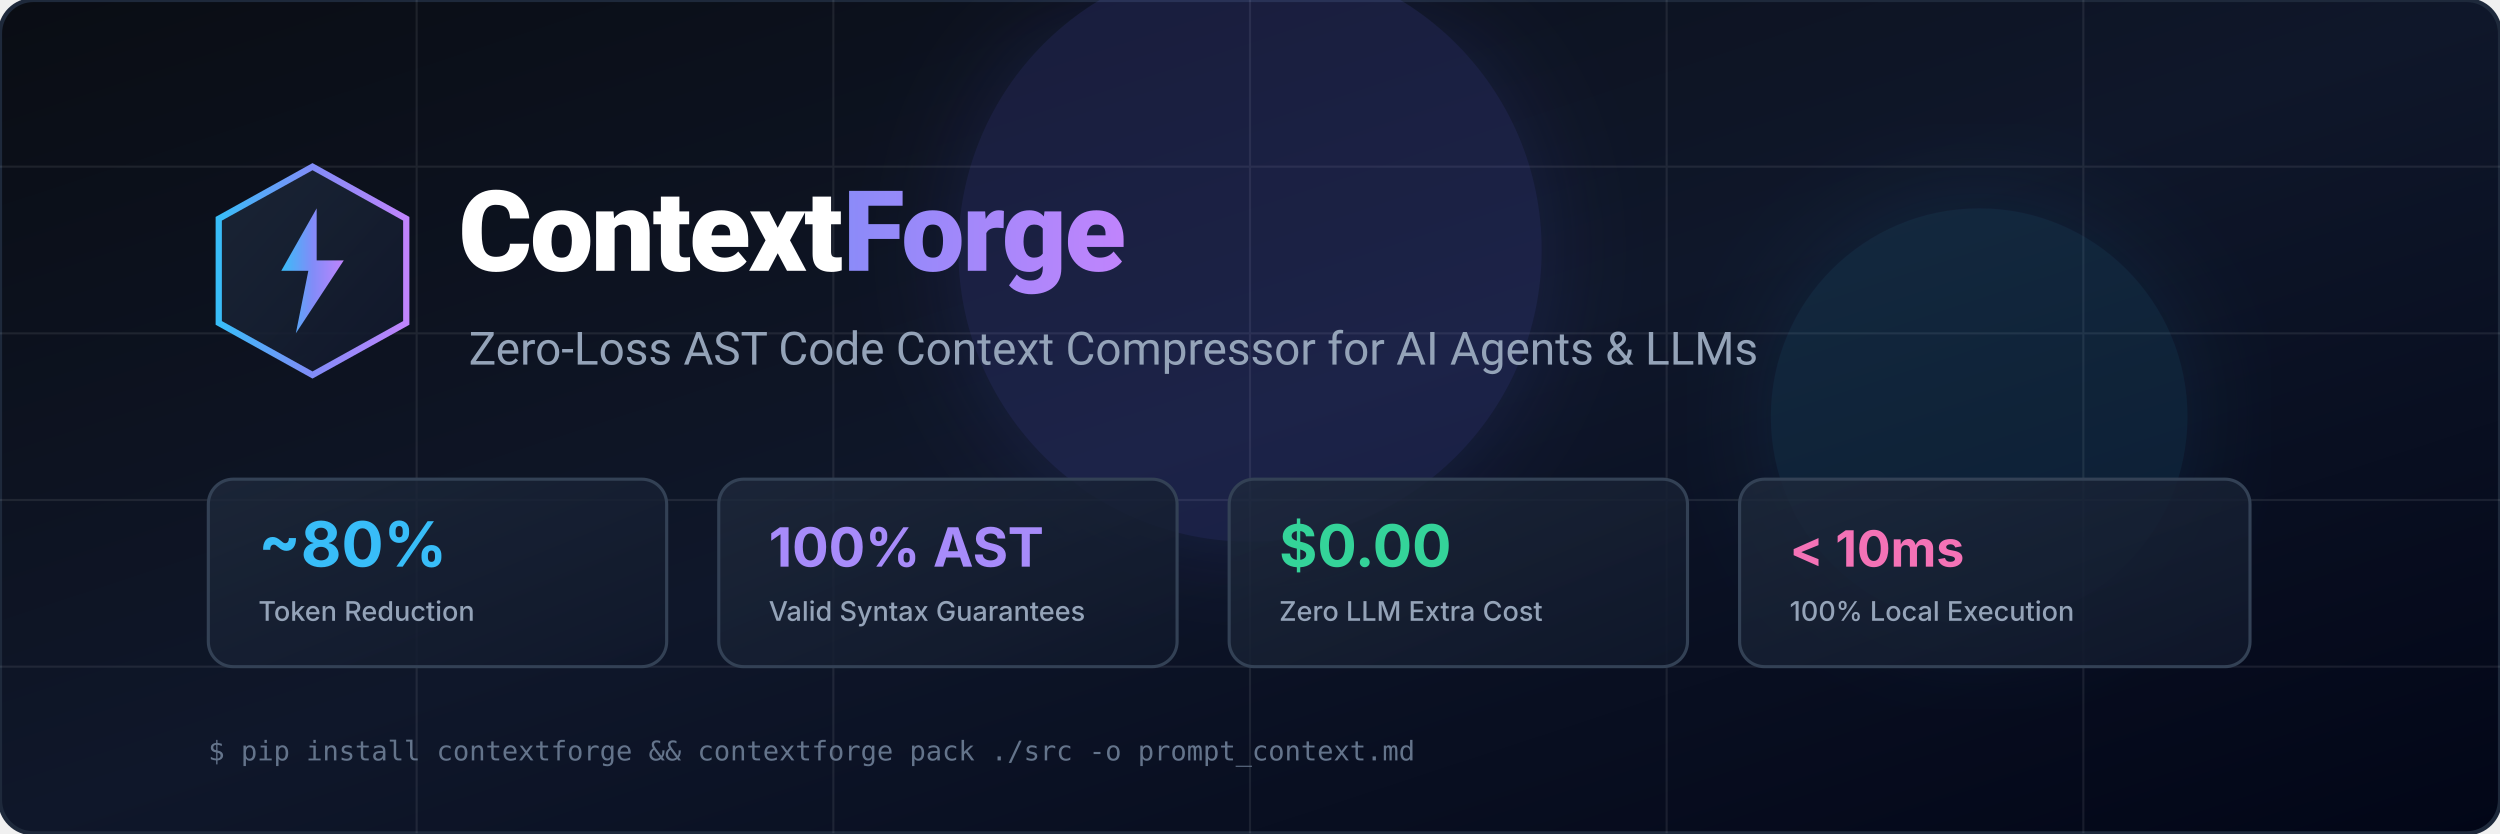
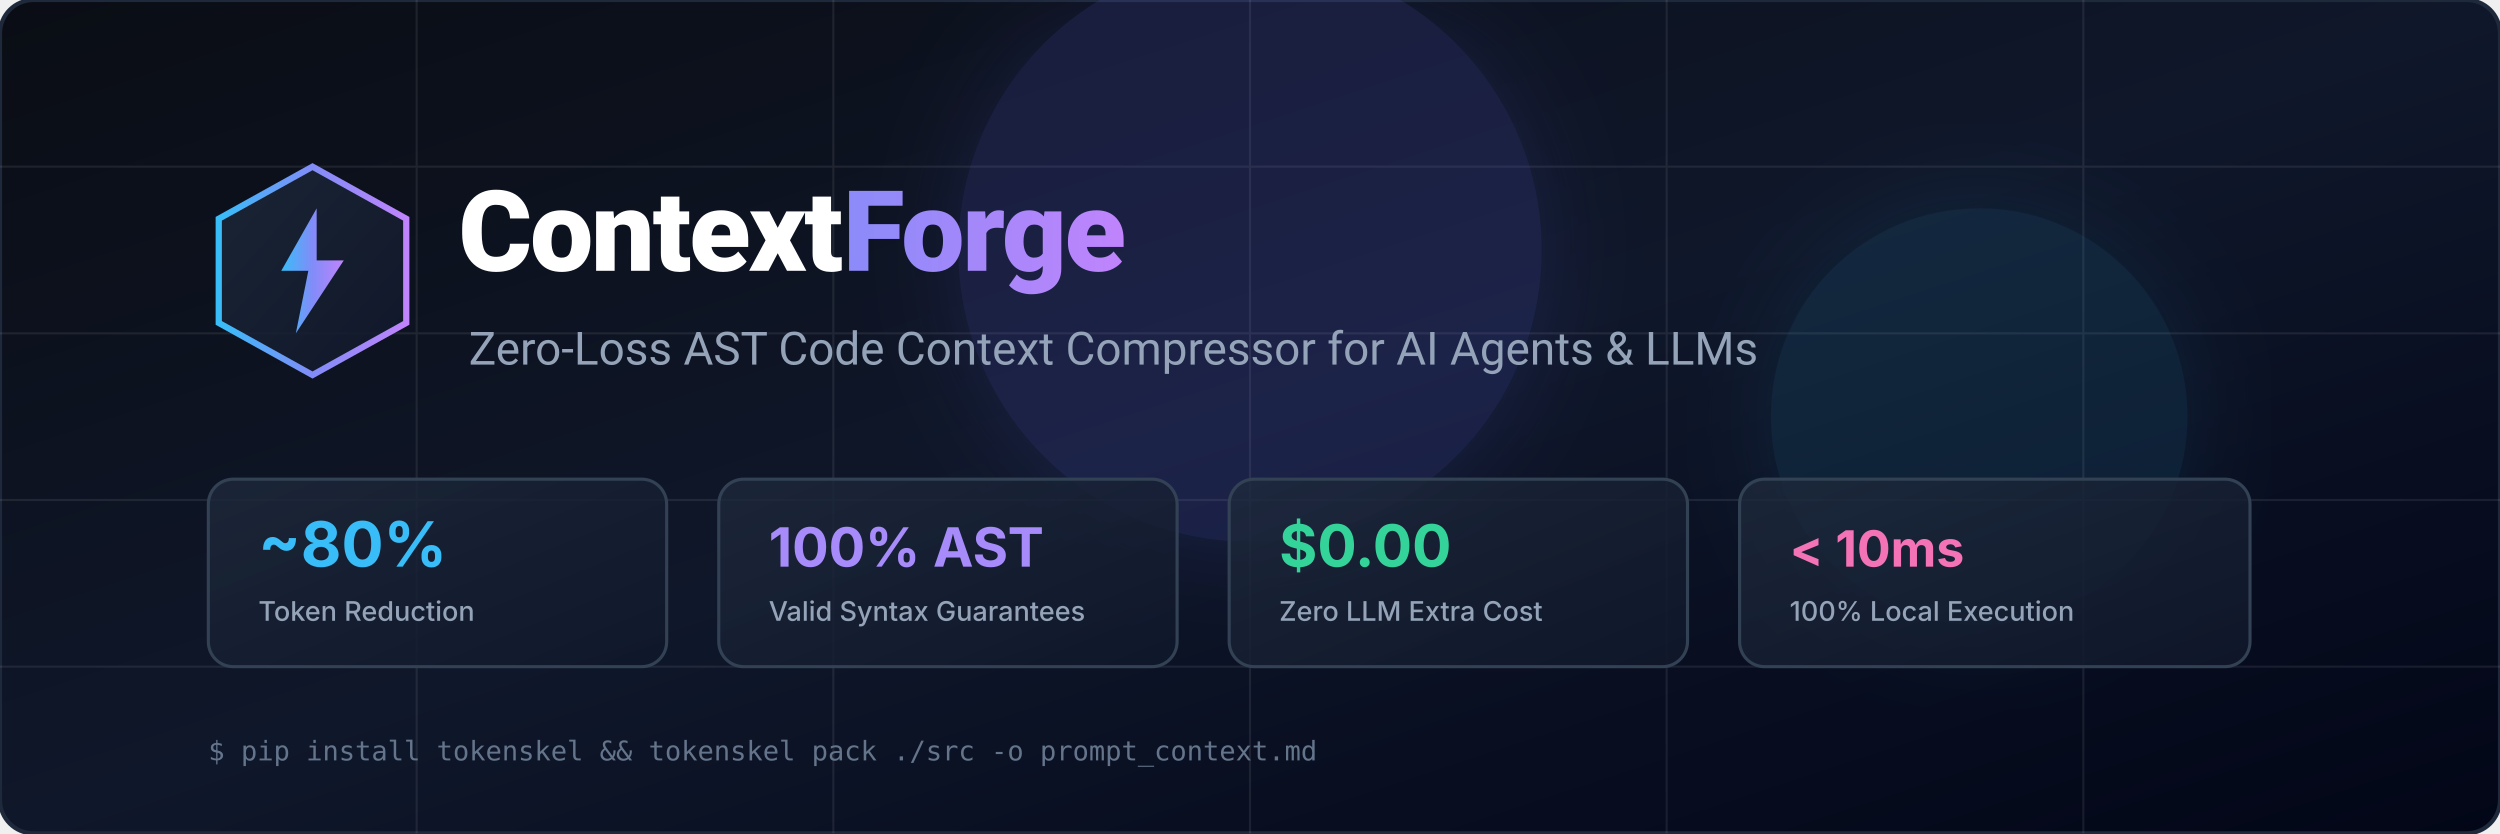
<svg xmlns="http://www.w3.org/2000/svg" viewBox="0 0 1200 400" width="100%" height="100%">
  <defs>
    <linearGradient id="bg-grad" x1="0%" y1="0%" x2="100%" y2="100%">
      <stop offset="0%" stop-color="#0a0d14" />
      <stop offset="50%" stop-color="#0f172a" />
      <stop offset="100%" stop-color="#020617" />
    </linearGradient>
    <linearGradient id="glow-grad" x1="0%" y1="0%" x2="100%" y2="0%">
      <stop offset="0%" stop-color="#38bdf8" />
      <stop offset="50%" stop-color="#818cf8" />
      <stop offset="100%" stop-color="#c084fc" />
    </linearGradient>
    <linearGradient id="accent-box" x1="0%" y1="0%" x2="100%" y2="100%">
      <stop offset="0%" stop-color="#1e293b" stop-opacity="0.8" />
      <stop offset="100%" stop-color="#0f172a" stop-opacity="0.9" />
    </linearGradient>
    <filter id="glow" x="-20%" y="-20%" width="140%" height="140%">
      <feGaussianBlur stdDeviation="25" result="blur" />
      <feComposite in="SourceGraphic" in2="blur" operator="over" />
    </filter>
  </defs>
  <rect width="1200" height="400" rx="16" fill="url(#bg-grad)" stroke="#1e293b" stroke-width="2" />
  <g opacity="0.08" stroke="#ffffff" stroke-width="1">
    <line x1="0" y1="80" x2="1200" y2="80" />
    <line x1="0" y1="160" x2="1200" y2="160" />
    <line x1="0" y1="240" x2="1200" y2="240" />
    <line x1="0" y1="320" x2="1200" y2="320" />
    <line x1="200" y1="0" x2="200" y2="400" />
    <line x1="400" y1="0" x2="400" y2="400" />
    <line x1="600" y1="0" x2="600" y2="400" />
    <line x1="800" y1="0" x2="800" y2="400" />
    <line x1="1000" y1="0" x2="1000" y2="400" />
  </g>
  <circle cx="600" cy="120" r="140" fill="#6366f1" opacity="0.15" filter="url(#glow)" />
  <circle cx="950" cy="200" r="100" fill="#38bdf8" opacity="0.10" filter="url(#glow)" />
  <g transform="translate(100, 75)">
    <polygon points="50,5 95,30 95,80 50,105 5,80 5,30" fill="url(#accent-box)" stroke="url(#glow-grad)" stroke-width="3" />
    <path d="M52 25 L35 55 L48 55 L42 85 L65 50 L52 50 Z" fill="url(#glow-grad)" />
  </g>
  <text x="220" y="130" font-family="-apple-system, BlinkMacSystemFont, 'Segoe UI', Roboto, Helvetica, Arial, sans-serif" font-size="54" font-weight="800" fill="#ffffff" letter-spacing="-1">
    Context<tspan fill="url(#glow-grad)">Forge</tspan>
  </text>
  <text x="225" y="175" font-family="-apple-system, BlinkMacSystemFont, 'Segoe UI', Roboto, Helvetica, Arial, sans-serif" font-size="22" font-weight="400" fill="#94a3b8">
    Zero-Loss AST Code Context Compressor for AI Agents &amp; LLMs
  </text>
  <g transform="translate(100, 230)">
    <rect x="0" y="0" width="220" height="90" rx="12" fill="url(#accent-box)" stroke="#334155" stroke-width="1.5" />
    <text x="24" y="42" font-family="-apple-system, BlinkMacSystemFont, sans-serif" font-size="30" font-weight="700" fill="#38bdf8">~80%</text>
    <text x="24" y="68" font-family="-apple-system, BlinkMacSystemFont, sans-serif" font-size="13" font-weight="500" fill="#94a3b8">Token Reduction</text>
    <rect x="245" y="0" width="220" height="90" rx="12" fill="url(#accent-box)" stroke="#334155" stroke-width="1.5" />
    <text x="269" y="42" font-family="-apple-system, BlinkMacSystemFont, sans-serif" font-size="26" font-weight="700" fill="#a78bfa">100% AST</text>
    <text x="269" y="68" font-family="-apple-system, BlinkMacSystemFont, sans-serif" font-size="13" font-weight="500" fill="#94a3b8">Valid Syntax Guarantees</text>
    <rect x="490" y="0" width="220" height="90" rx="12" fill="url(#accent-box)" stroke="#334155" stroke-width="1.5" />
    <text x="514" y="42" font-family="-apple-system, BlinkMacSystemFont, sans-serif" font-size="28" font-weight="700" fill="#34d399">$0.00</text>
    <text x="514" y="68" font-family="-apple-system, BlinkMacSystemFont, sans-serif" font-size="13" font-weight="500" fill="#94a3b8">Zero LLM Extra Cost</text>
    <rect x="735" y="0" width="245" height="90" rx="12" fill="url(#accent-box)" stroke="#334155" stroke-width="1.5" />
    <text x="759" y="42" font-family="-apple-system, BlinkMacSystemFont, sans-serif" font-size="24" font-weight="700" fill="#f472b6">&lt; 10ms</text>
    <text x="759" y="68" font-family="-apple-system, BlinkMacSystemFont, sans-serif" font-size="13" font-weight="500" fill="#94a3b8">100% Local Execution</text>
  </g>
  <text x="100" y="365" font-family="ui-monospace, SFMono-Regular, Menlo, Monaco, Consolas, monospace" font-size="13" fill="#64748b">
-     $ pip install contextforge &amp;&amp; contextforge pack ./src -o prompt_context.md
+     $ pip install tokenskel &amp;&amp; tokenskel pack ./src -o prompt_context.md
  </text>
</svg>
